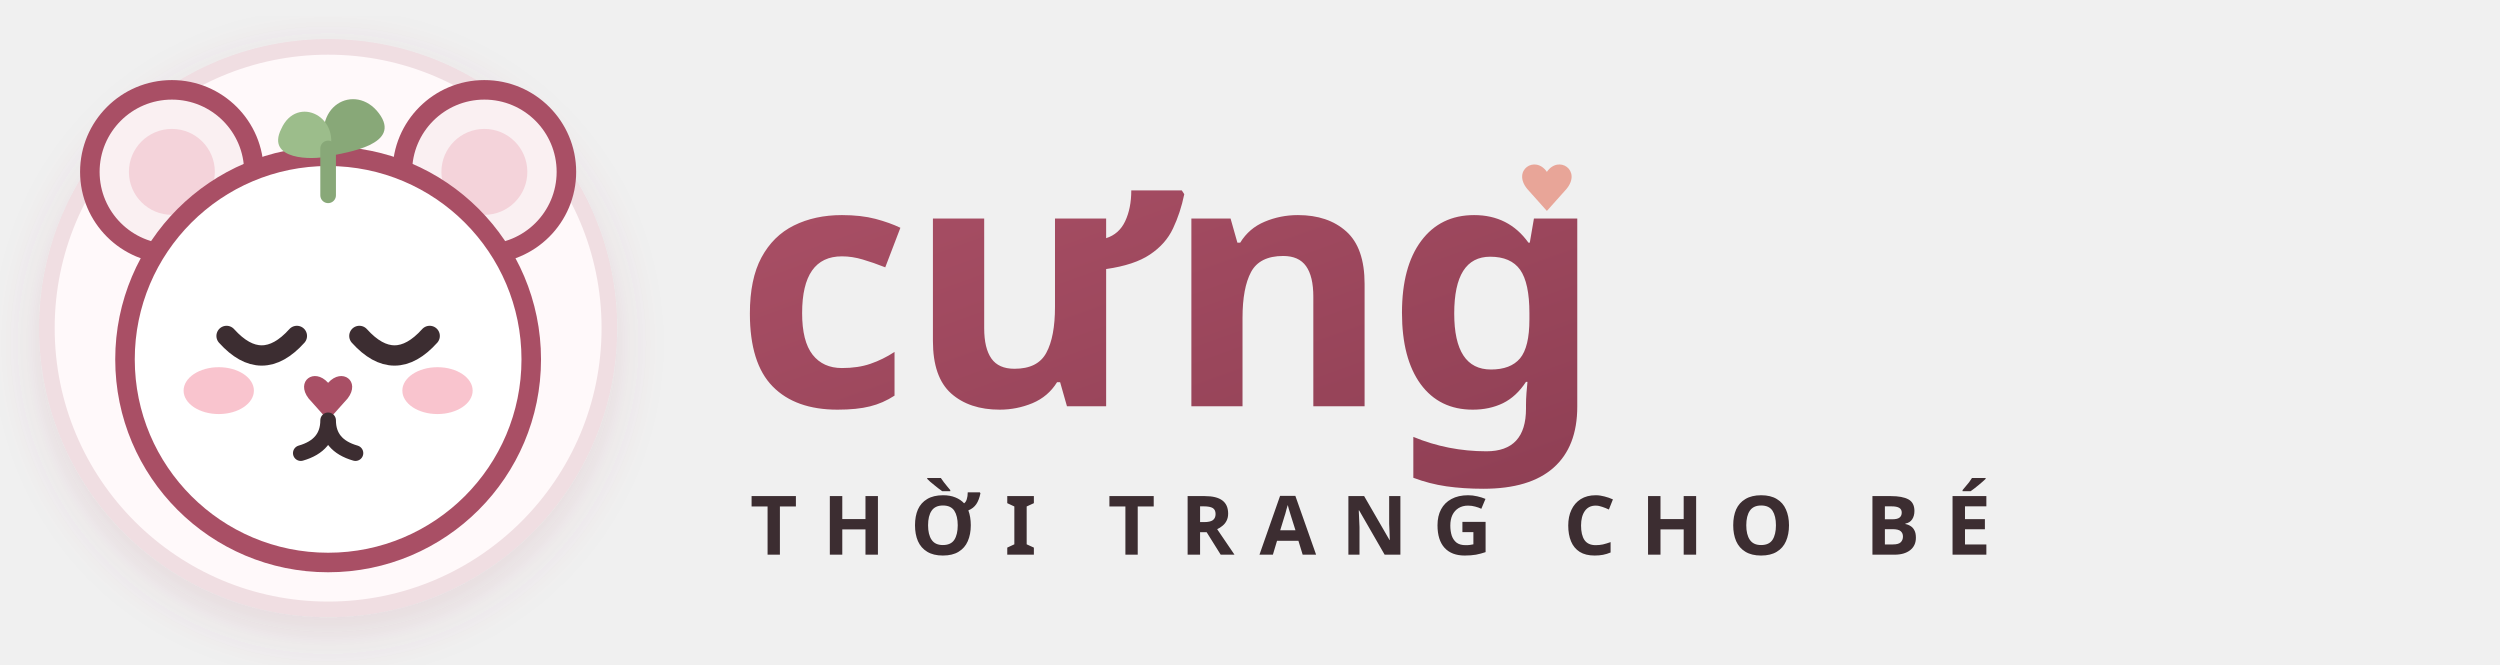
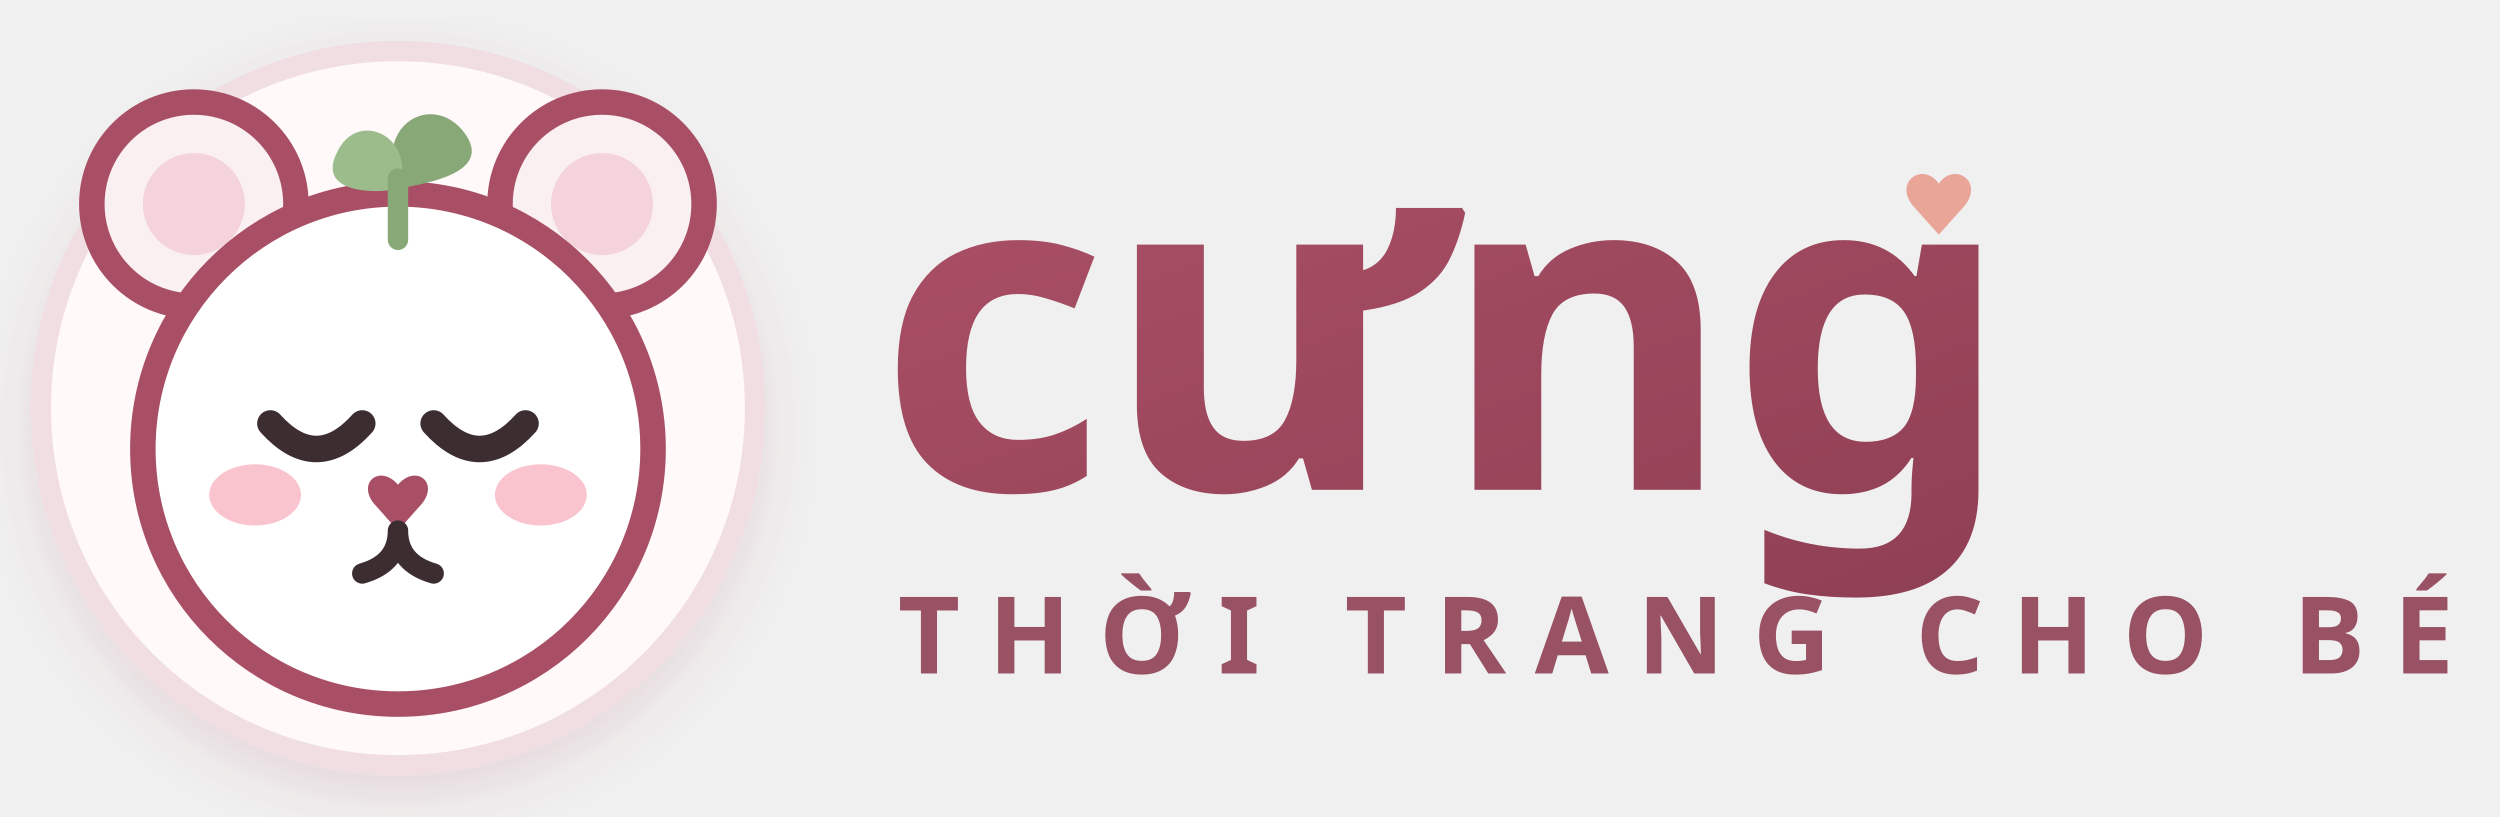
- <svg xmlns="http://www.w3.org/2000/svg" viewBox="0 0 320 85" width="320" height="85">
+ <svg xmlns="http://www.w3.org/2000/svg" viewBox="0 0 245 80" width="245" height="80">
  <defs>
    <linearGradient id="cungGradient" x1="0%" y1="0%" x2="100%" y2="100%">
      <stop offset="0%" stop-color="#A94F65" />
      <stop offset="100%" stop-color="#8F3F54" />
    </linearGradient>
    <filter id="cungSoftGlow" x="-10%" y="-10%" width="120%" height="120%">
-       <feDropShadow dx="0" dy="2" stdDeviation="3" flood-color="#A94F65" flood-opacity="0.15" />
+       <feDropShadow dx="0" dy="2" stdDeviation="2.5" flood-color="#A94F65" flood-opacity="0.15" />
    </filter>
  </defs>
-   <g transform="translate(6, 6)">
-     <rect x="0" y="0" width="72" height="72" rx="36" fill="#FFF9FA" stroke="#F0DEE2" stroke-width="2" filter="url(#cungSoftGlow)" />
-     <circle cx="16" cy="16" r="10.5" fill="#FAF0F2" stroke="#A94F65" stroke-width="2.5" />
-     <circle cx="16" cy="16" r="5.5" fill="#F4D3DA" />
-     <circle cx="56" cy="16" r="10.5" fill="#FAF0F2" stroke="#A94F65" stroke-width="2.5" />
-     <circle cx="56" cy="16" r="5.5" fill="#F4D3DA" />
-     <circle cx="36" cy="40" r="26" fill="#FFFFFF" stroke="#A94F65" stroke-width="2.5" />
-     <path d="M 23 37 Q 27.5 42 32 37" fill="none" stroke="#3C2D31" stroke-width="2.6" stroke-linecap="round" />
-     <path d="M 40 37 Q 44.5 42 49 37" fill="none" stroke="#3C2D31" stroke-width="2.6" stroke-linecap="round" />
-     <ellipse cx="22" cy="44" rx="4.5" ry="3" fill="#F8BAC6" opacity="0.85" />
-     <ellipse cx="50" cy="44" rx="4.5" ry="3" fill="#F8BAC6" opacity="0.85" />
-     <path d="M 36 43 C 34.2 41 31.8 42.8 33.5 45 L 36 47.8 L 38.5 45 C 40.2 42.8 37.8 41 36 43 Z" fill="#A94F65" />
-     <path d="M 36 47.8 Q 36 51 32.5 52 M 36 47.8 Q 36 51 39.5 52" fill="none" stroke="#3C2D31" stroke-width="2" stroke-linecap="round" />
-     <path d="M 36 14 C 33.5 7.5 39.5 4.5 42.5 8.5 C 45.5 12.5 38.5 13.5 36 14 Z" fill="#88A878" />
-     <path d="M 36 14 C 38 9 32 6 30 10.5 C 28 14.5 34 14.5 36 14 Z" fill="#9CBD8B" />
-     <path d="M 36 19 L 36 13" fill="none" stroke="#88A878" stroke-width="2" stroke-linecap="round" />
+   <g transform="translate(4, 5)">
+     <rect x="0" y="0" width="70" height="70" rx="35" fill="#FFF9FA" stroke="#F0DEE2" stroke-width="2" filter="url(#cungSoftGlow)" />
+     <circle cx="15" cy="15" r="10" fill="#FAF0F2" stroke="#A94F65" stroke-width="2.5" />
+     <circle cx="15" cy="15" r="5" fill="#F4D3DA" />
+     <circle cx="55" cy="15" r="10" fill="#FAF0F2" stroke="#A94F65" stroke-width="2.5" />
+     <circle cx="55" cy="15" r="5" fill="#F4D3DA" />
+     <circle cx="35" cy="39" r="25" fill="#FFFFFF" stroke="#A94F65" stroke-width="2.5" />
+     <path d="M 22.5 36.5 Q 27 41.5 31.5 36.5" fill="none" stroke="#3C2D31" stroke-width="2.6" stroke-linecap="round" />
+     <path d="M 38.5 36.5 Q 43 41.5 47.5 36.5" fill="none" stroke="#3C2D31" stroke-width="2.6" stroke-linecap="round" />
+     <ellipse cx="21" cy="43.5" rx="4.5" ry="3" fill="#F8BAC6" opacity="0.85" />
+     <ellipse cx="49" cy="43.5" rx="4.5" ry="3" fill="#F8BAC6" opacity="0.85" />
+     <path d="M 35 42.5 C 33.3 40.5 31 42.2 32.6 44.3 L 35 47 L 37.4 44.3 C 39 42.2 36.7 40.5 35 42.5 Z" fill="#A94F65" />
+     <path d="M 35 47 Q 35 50.2 31.5 51.2 M 35 47 Q 35 50.2 38.5 51.2" fill="none" stroke="#3C2D31" stroke-width="2" stroke-linecap="round" />
+     <path d="M 35 13.5 C 32.5 7 38.5 4 41.5 8 C 44.5 12 37.5 13 35 13.5 Z" fill="#88A878" />
+     <path d="M 35 13.5 C 37 8.5 31 5.5 29 10 C 27 14 33 14 35 13.5 Z" fill="#9CBD8B" />
+     <path d="M 35 18.5 L 35 12.5" fill="none" stroke="#88A878" stroke-width="2" stroke-linecap="round" />
  </g>
-   <g transform="translate(94, 0)">
-     <text x="0" y="52" font-family="'Be Vietnam Pro', 'Quicksand', 'Nunito', 'Segoe UI', sans-serif" font-size="44" font-weight="800" letter-spacing="-0.5" fill="url(#cungGradient)">cưng</text>
-     <path d="M 104 22 C 102.5 19.8 99.5 21.8 101.5 24.2 L 104 27 L 106.5 24.2 C 108.5 21.8 105.5 19.8 104 22 Z" fill="#E8A598" />
-     <text x="2" y="71" font-family="'Be Vietnam Pro', 'Segoe UI', sans-serif" font-size="10.5" font-weight="700" letter-spacing="3.2" fill="#3C2D31">THỜI TRANG CHO BÉ</text>
+   <g transform="translate(86, 0)">
+     <text x="0" y="48" font-family="'Be Vietnam Pro', 'Quicksand', 'Nunito', 'Segoe UI', sans-serif" font-size="44" font-weight="800" letter-spacing="-0.5" fill="url(#cungGradient)">cưng</text>
+     <path d="M 104 18 C 102.5 15.8 99.5 17.8 101.5 20.2 L 104 23 L 106.5 20.2 C 108.5 17.8 105.5 15.8 104 18 Z" fill="#E8A598" />
+     <text x="2" y="66" font-family="'Be Vietnam Pro', 'Montserrat', 'Segoe UI', sans-serif" font-size="10.5" font-weight="700" letter-spacing="2.8" fill="#8F3F54" opacity="0.9">THỜI TRANG CHO BÉ</text>
  </g>
</svg>
